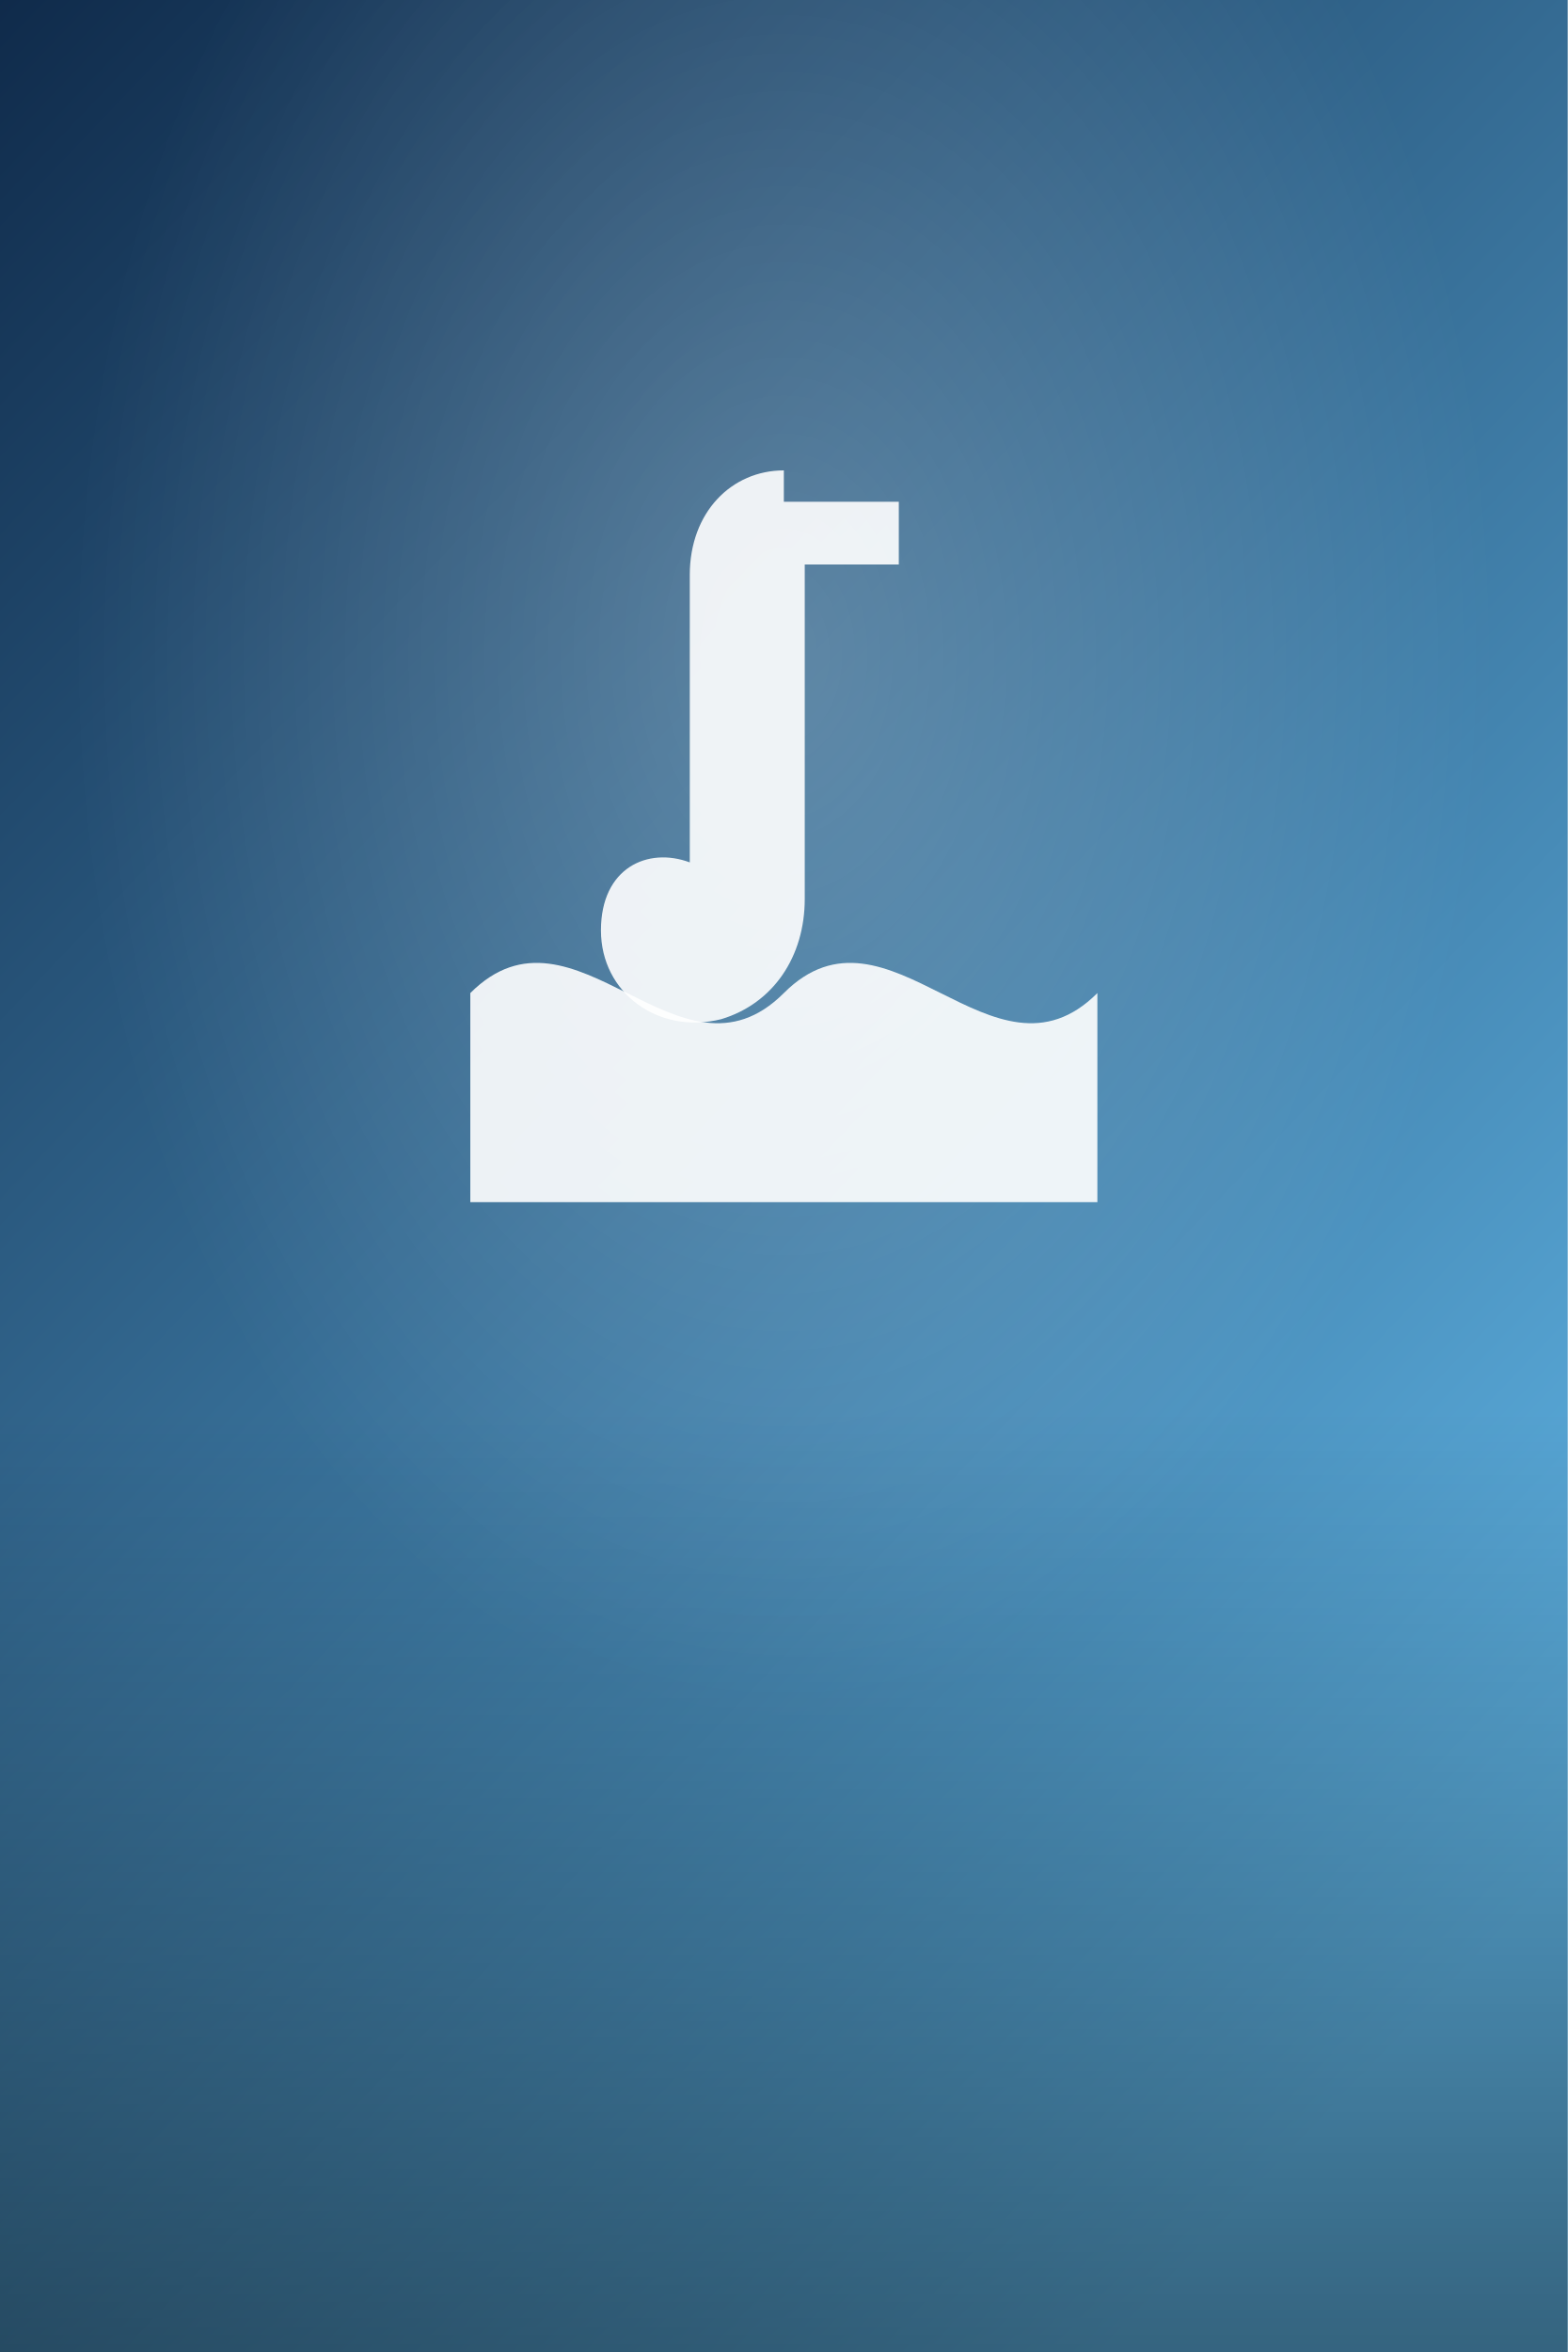
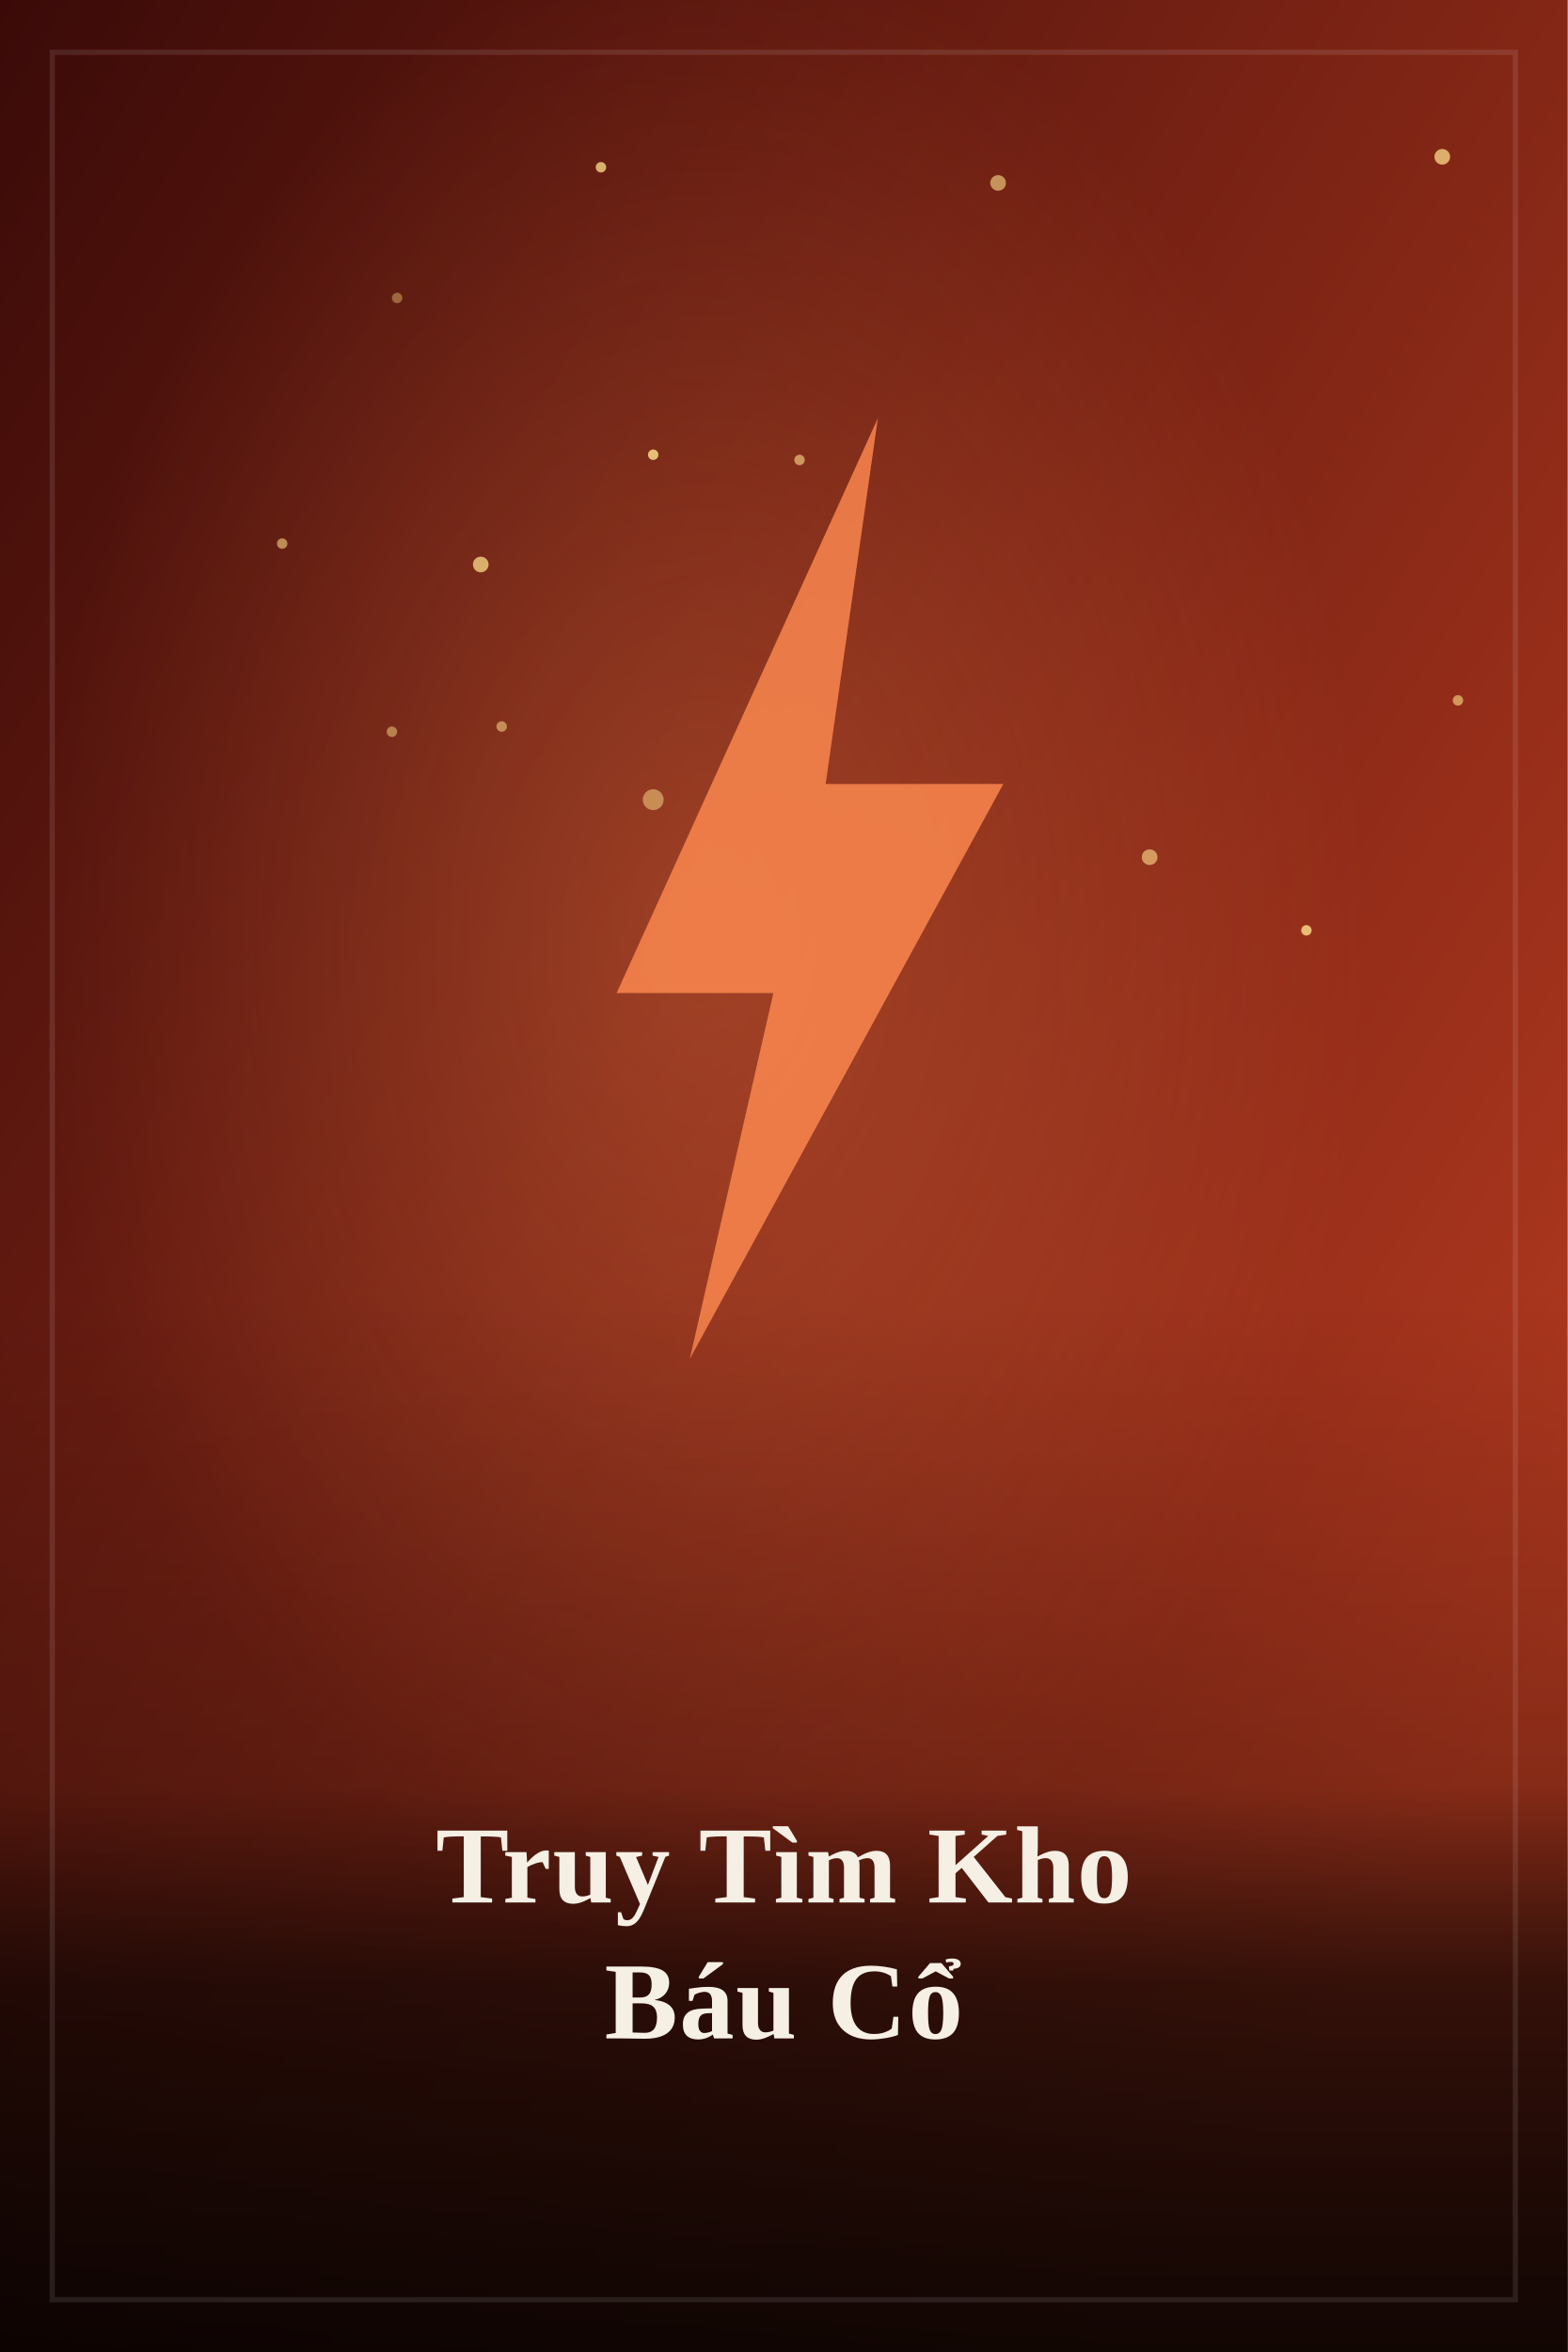
<svg xmlns="http://www.w3.org/2000/svg" viewBox="0 0 300 450">
  <defs>
-     <linearGradient id="bg10" x1="0" y1="0" x2="0.7" y2="1">
-       <stop offset="0%" stop-color="#0F2A4A" />
-       <stop offset="100%" stop-color="#5FB4E5" />
+     <linearGradient id="bg" x1="0" y1="0" x2="0.88" y2="0.82">
+       <stop offset="0%" stop-color="#3A0A08" />
+       <stop offset="100%" stop-color="#B3391F" />
    </linearGradient>
-     <radialGradient id="sp10" cx="50%" cy="28%" r="75%">
-       <stop offset="0%" stop-color="#ffffff" stop-opacity="0.22" />
-       <stop offset="60%" stop-color="#ffffff" stop-opacity="0" />
+     <radialGradient id="glow" cx="45%" cy="40%" r="70%">
+       <stop offset="0%" stop-color="#FF8A50" stop-opacity="0.30" />
+       <stop offset="60%" stop-color="#FF8A50" stop-opacity="0" />
    </radialGradient>
-     <linearGradient id="vg10" x1="0" y1="0" x2="0" y2="1">
-       <stop offset="60%" stop-color="#000000" stop-opacity="0" />
-       <stop offset="100%" stop-color="#000000" stop-opacity="0.45" />
+     <linearGradient id="vig" x1="0" y1="0" x2="0" y2="1">
+       <stop offset="55%" stop-color="#000" stop-opacity="0" />
+       <stop offset="100%" stop-color="#000" stop-opacity="0.55" />
+     </linearGradient>
+     <linearGradient id="fade" x1="0" y1="0" x2="0" y2="1">
+       <stop offset="0%" stop-color="#000" stop-opacity="0" />
+       <stop offset="35%" stop-color="#000" stop-opacity="0.55" />
+       <stop offset="100%" stop-color="#000" stop-opacity="0.78" />
    </linearGradient>
  </defs>
-   <rect width="300" height="450" fill="url(#bg10)" />
-   <rect width="300" height="450" fill="url(#sp10)" />
-   <g transform="translate(0,0)">
-     <path d="M90 190 C110 170 130 210 150 190 C170 170 190 210 210 190 L210 230 L90 230 Z" fill="#fff" opacity="0.9" />
-     <path d="M150 90 C140 90 132 98 132 110 L132 165 C124 162 115 166 115 178 C115 190 126 198 138 195 C148 192 154 183 154 172 L154 108 L172 108 L172 96 L150 96 Z" fill="#fff" opacity="0.9" />
+   <rect width="300" height="450" fill="url(#bg)" />
+   <rect width="300" height="450" fill="url(#glow)" />
+   <circle cx="276" cy="30" r="1.5" fill="#FFE08A" opacity="0.73" />
+   <circle cx="153" cy="88" r="1" fill="#FFE08A" opacity="0.59" />
+   <circle cx="92" cy="108" r="1.5" fill="#FFE08A" opacity="0.73" />
+   <circle cx="250" cy="178" r="1" fill="#FFE08A" opacity="0.8" />
+   <circle cx="279" cy="134" r="1" fill="#FFE08A" opacity="0.59" />
+   <circle cx="75" cy="140" r="1" fill="#FFE08A" opacity="0.48" />
+   <circle cx="220" cy="164" r="1.5" fill="#FFE08A" opacity="0.6" />
+   <circle cx="115" cy="32" r="1" fill="#FFE08A" opacity="0.75" />
+   <circle cx="54" cy="104" r="1" fill="#FFE08A" opacity="0.57" />
+   <circle cx="191" cy="35" r="1.5" fill="#FFE08A" opacity="0.59" />
+   <circle cx="96" cy="139" r="1" fill="#FFE08A" opacity="0.53" />
+   <circle cx="125" cy="87" r="1" fill="#FFE08A" opacity="0.81" />
+   <circle cx="76" cy="57" r="1" fill="#FFE08A" opacity="0.38" />
+   <circle cx="125" cy="153" r="2" fill="#FFE08A" opacity="0.49" />
+   <g opacity="0.9">
+     <path d="M168 80 L118 190 L148 190 L132 260 L192 150 L158 150 Z" fill="#FF8A50" opacity="0.9" />
  </g>
-   <rect width="300" height="450" fill="url(#vg10)" />
+   <rect width="300" height="450" fill="url(#vig)" />
+   <rect x="0" y="342" width="300" height="108" fill="url(#fade)" />
+   <text x="150" y="364" text-anchor="middle" font-family="Georgia, 'Times New Roman', serif" font-weight="700" font-size="21" fill="#f5efe4" letter-spacing="0.3">Truy Tìm Kho</text>
+   <text x="150" y="390" text-anchor="middle" font-family="Georgia, 'Times New Roman', serif" font-weight="700" font-size="21" fill="#f5efe4" letter-spacing="0.3">Báu Cổ</text>
+   <rect x="10" y="10" width="280" height="430" fill="none" stroke="#ffffff" stroke-opacity="0.10" stroke-width="1" />
</svg>
